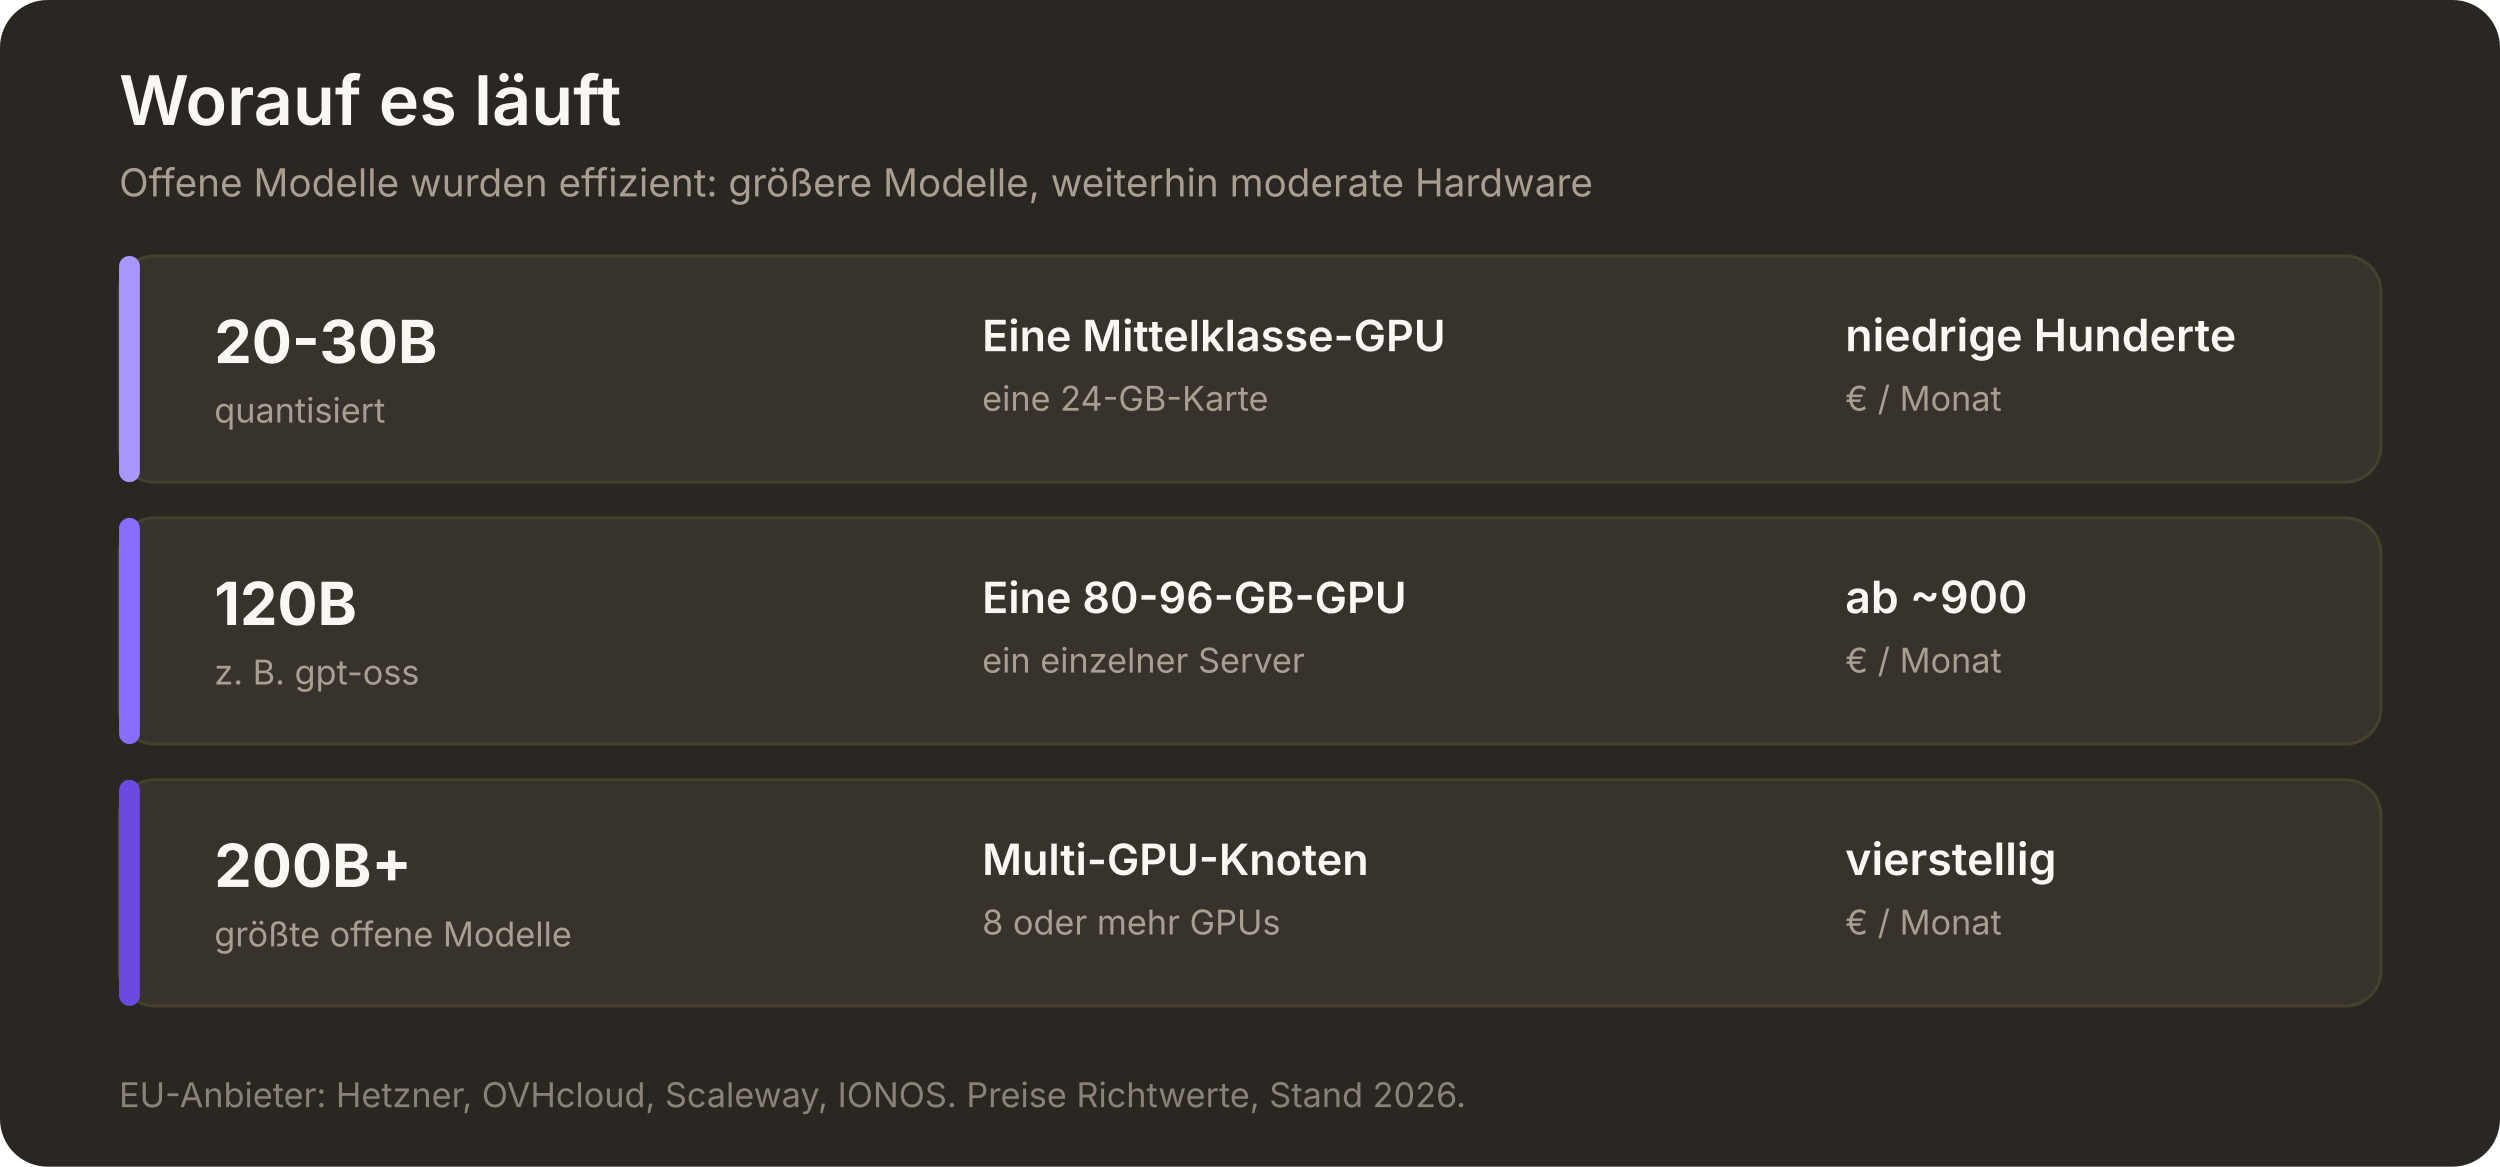
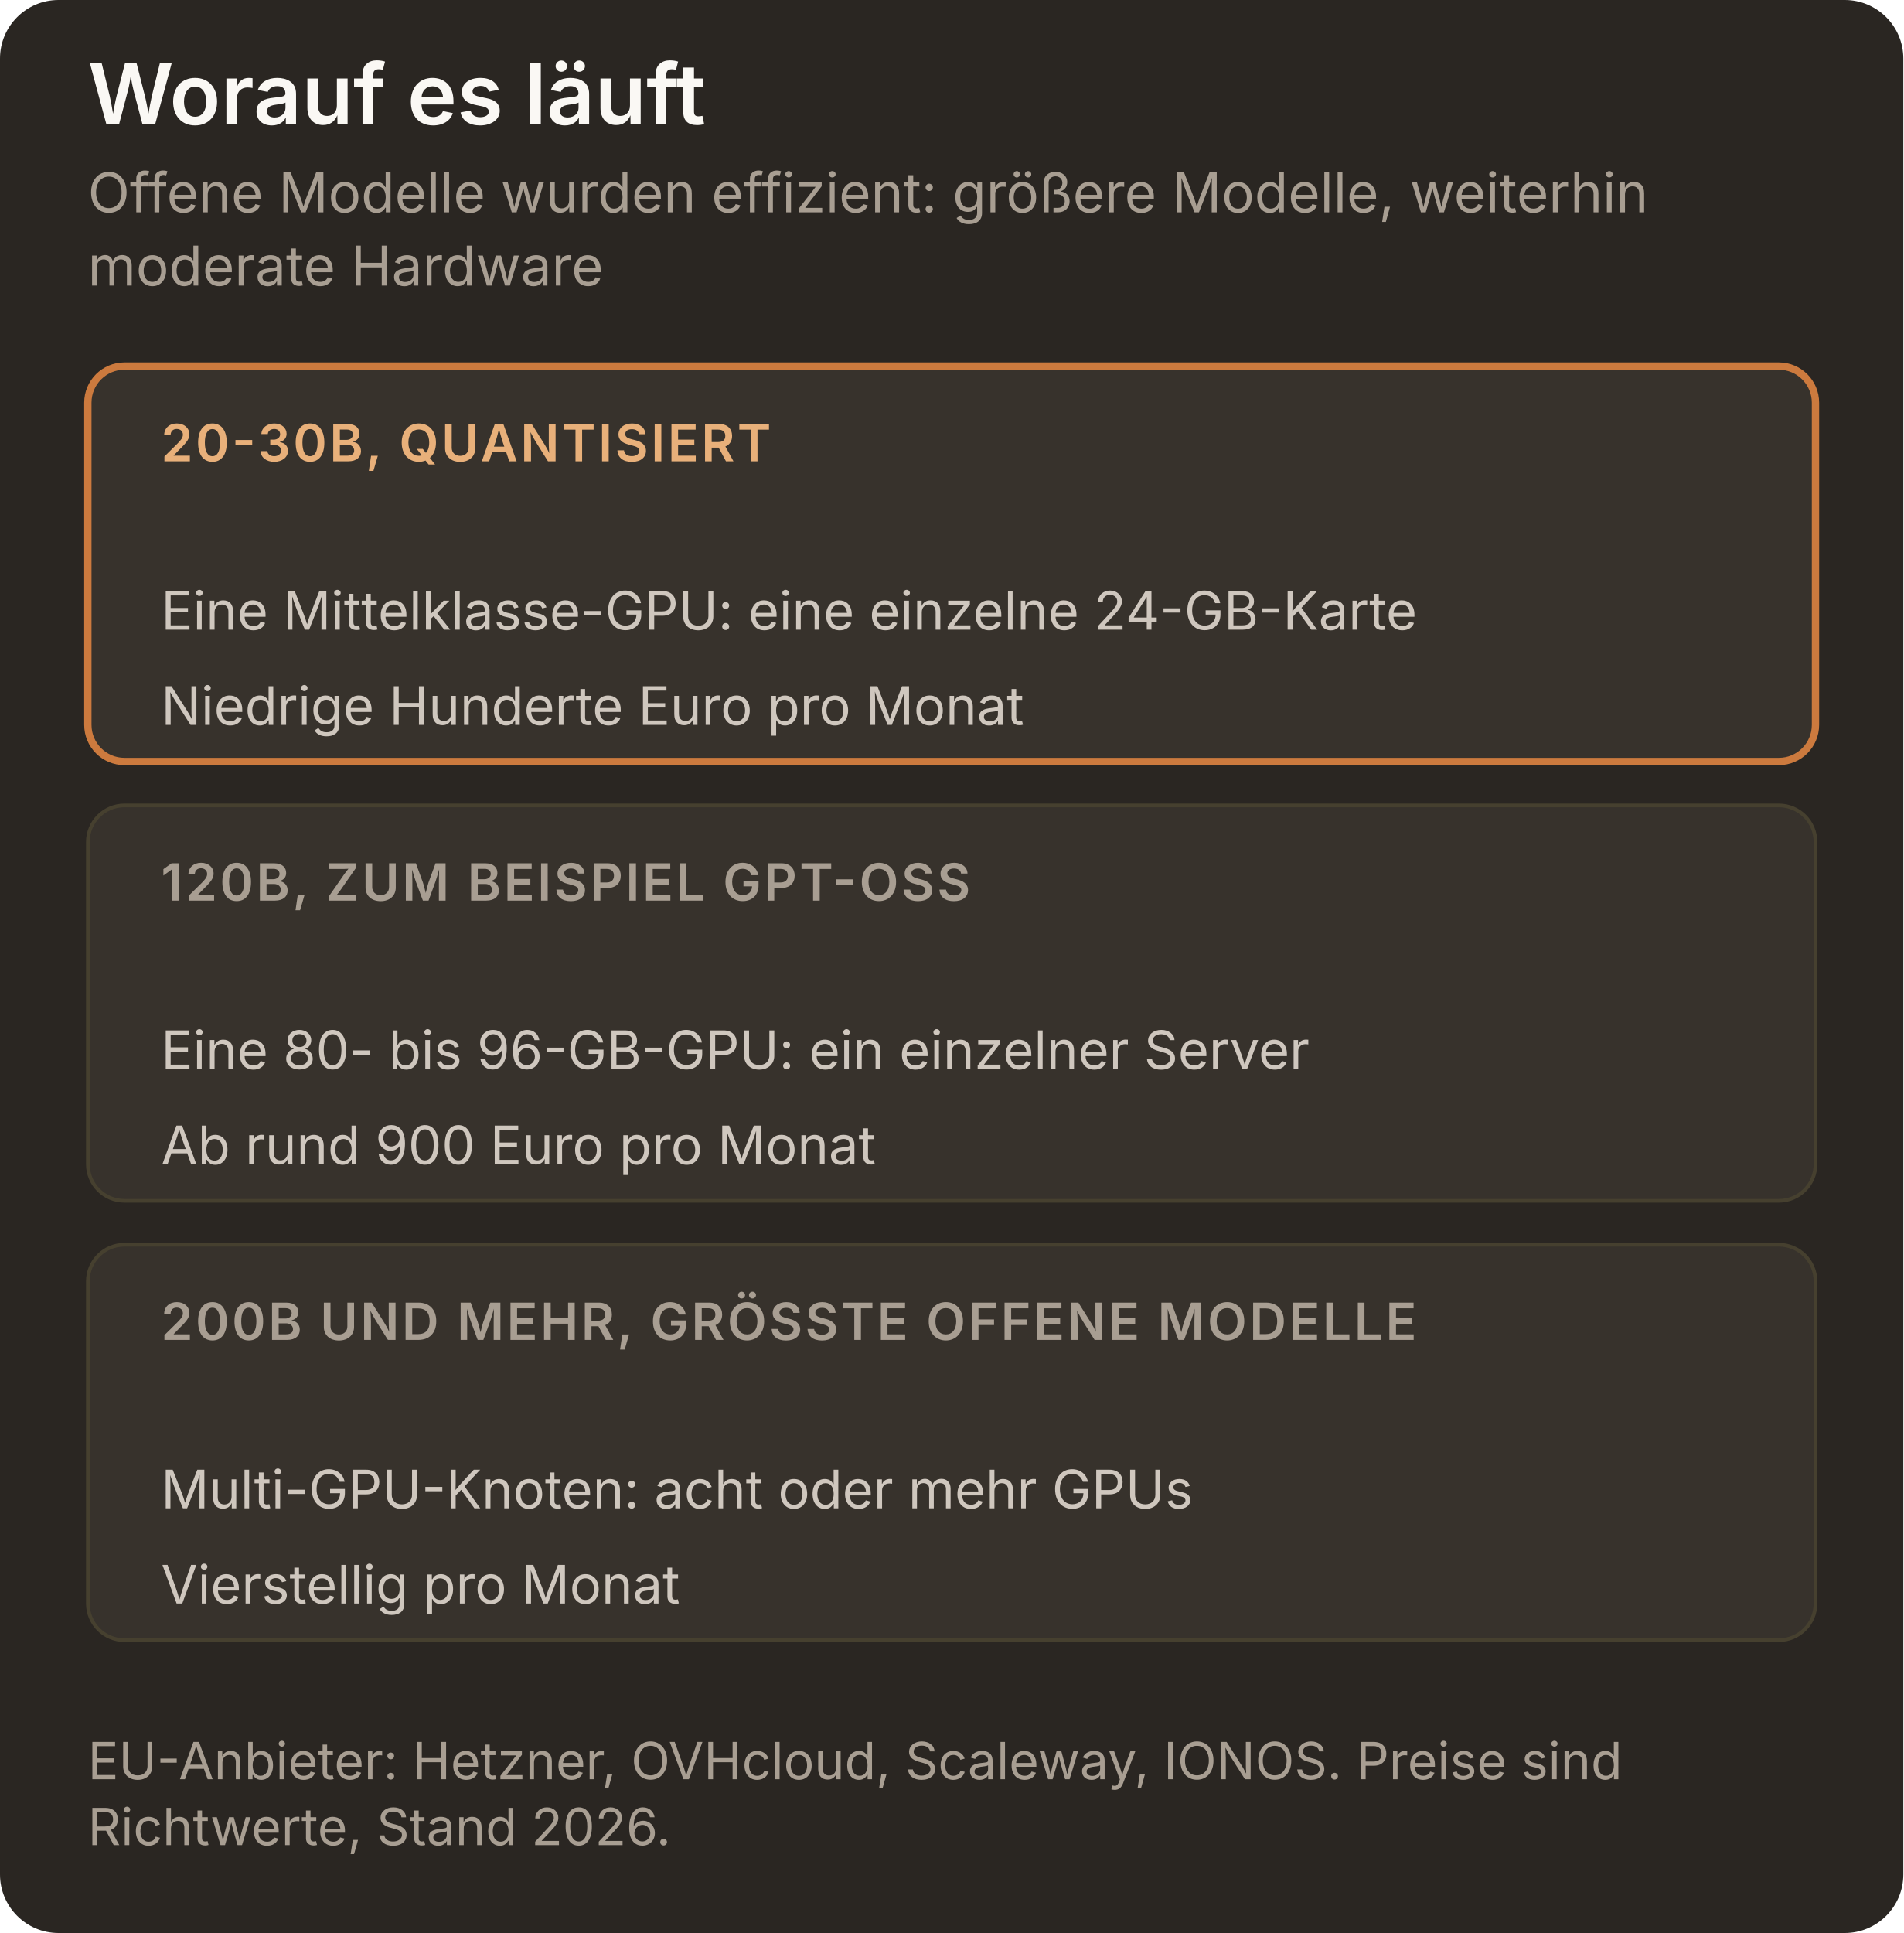
- <svg xmlns="http://www.w3.org/2000/svg" viewBox="0 0 840 392" role="img" aria-label="Worauf offene Modelle laufen. Ein quantisiertes Modell mit 20 bis 30 Milliarden Parametern läuft auf einer Mittelklasse-GPU mit 24 GB für niedrige Hunderte Euro pro Monat. Ein Modell mit 120 Milliarden Parametern wie gpt-oss läuft auf einer einzelnen 80- bis 96-GB-GPU ab etwa 900 Euro pro Monat. Die größten offenen Modelle ab 200 Milliarden Parametern brauchen einen Multi-GPU-Knoten für vierstellige Beträge pro Monat.">
-   <rect x="0" y="0" width="840" height="392" rx="16" fill="#2a2622" />
-   <text x="40" y="42" font-family="'Inter', system-ui, -apple-system, sans-serif" font-size="23" font-weight="600" fill="#faf8f4">Worauf es läuft</text>
-   <text x="40" y="66" font-family="'Inter', system-ui, sans-serif" font-size="13" fill="#a89e92">Offene Modelle wurden effizient: größere Modelle, weiterhin moderate Hardware</text>
-   <rect x="40" y="86" width="760" height="76" rx="12" fill="#37322c" stroke="#46402f" />
-   <rect x="40" y="86" width="7" height="76" rx="3.5" fill="#a996ff" />
-   <text x="72" y="122" font-family="'Inter', system-ui, sans-serif" font-size="20" font-weight="700" fill="#faf8f4">20-30B</text>
-   <text x="72" y="142" font-family="'Inter', system-ui, sans-serif" font-size="11.5" fill="#a89e92">quantisiert</text>
-   <text x="330" y="118" font-family="'Inter', system-ui, sans-serif" font-size="14.5" font-weight="600" fill="#faf8f4">Eine Mittelklasse-GPU</text>
-   <text x="330" y="138" font-family="'Inter', system-ui, sans-serif" font-size="11.5" fill="#a89e92">eine 24-GB-Karte</text>
-   <text x="620" y="118" font-family="'Inter', system-ui, sans-serif" font-size="15" font-weight="600" fill="#faf8f4">niedrige Hunderte</text>
-   <text x="620" y="138" font-family="'Inter', system-ui, sans-serif" font-size="11.5" fill="#a89e92">€ / Monat</text>
-   <rect x="40" y="174" width="760" height="76" rx="12" fill="#37322c" stroke="#46402f" />
-   <rect x="40" y="174" width="7" height="76" rx="3.5" fill="#8a6cff" />
-   <text x="72" y="210" font-family="'Inter', system-ui, sans-serif" font-size="20" font-weight="700" fill="#faf8f4">120B</text>
-   <text x="72" y="230" font-family="'Inter', system-ui, sans-serif" font-size="11.5" fill="#a89e92">z. B. gpt-oss</text>
-   <text x="330" y="206" font-family="'Inter', system-ui, sans-serif" font-size="14.5" font-weight="600" fill="#faf8f4">Eine 80-96-GB-GPU</text>
-   <text x="330" y="226" font-family="'Inter', system-ui, sans-serif" font-size="11.5" fill="#a89e92">ein einzelner Server</text>
-   <text x="620" y="206" font-family="'Inter', system-ui, sans-serif" font-size="15" font-weight="600" fill="#faf8f4">ab ~900</text>
-   <text x="620" y="226" font-family="'Inter', system-ui, sans-serif" font-size="11.5" fill="#a89e92">€ / Monat</text>
-   <rect x="40" y="262" width="760" height="76" rx="12" fill="#37322c" stroke="#46402f" />
-   <rect x="40" y="262" width="7" height="76" rx="3.5" fill="#6a4ae0" />
-   <text x="72" y="298" font-family="'Inter', system-ui, sans-serif" font-size="20" font-weight="700" fill="#faf8f4">200B+</text>
-   <text x="72" y="318" font-family="'Inter', system-ui, sans-serif" font-size="11.5" fill="#a89e92">größte offene Modelle</text>
-   <text x="330" y="294" font-family="'Inter', system-ui, sans-serif" font-size="14.5" font-weight="600" fill="#faf8f4">Multi-GPU-Knoten</text>
-   <text x="330" y="314" font-family="'Inter', system-ui, sans-serif" font-size="11.5" fill="#a89e92">8 oder mehr GPUs</text>
-   <text x="620" y="294" font-family="'Inter', system-ui, sans-serif" font-size="15" font-weight="600" fill="#faf8f4">vierstellig</text>
-   <text x="620" y="314" font-family="'Inter', system-ui, sans-serif" font-size="11.5" fill="#a89e92">€ / Monat</text>
-   <text x="40" y="372" font-family="'Inter', system-ui, sans-serif" font-size="11.5" fill="#8a8178">EU-Anbieter: Hetzner, OVHcloud, Scaleway, IONOS. Preise Richtwerte, Stand 2026.</text>
+ <svg xmlns="http://www.w3.org/2000/svg" viewBox="0 0 520 528" role="img" aria-label="Übersicht der Hardware-Stufen für offene Modelle: 20 bis 30 Milliarden Parameter quantisiert laufen auf einer Mittelklasse-GPU mit 24 GB für niedrige dreistellige Eurobeträge pro Monat; 120 Milliarden auf einer 80- bis 96-GB-GPU ab rund 900 Euro; 200 Milliarden und mehr auf einem Multi-GPU-Knoten im vierstelligen Bereich.">
+   <defs>
+     <marker id="ar" markerWidth="8" markerHeight="8" refX="6" refY="3" orient="auto">
+       <path d="M0,0 L6,3 L0,6 Z" fill="#a89e92" />
+     </marker>
+   </defs>
+   <rect x="0" y="0" width="520" height="528" rx="16" fill="#2a2622" />
+   <text x="24" y="34" font-family="'Inter', system-ui, -apple-system, sans-serif" font-size="23" fill="#faf8f4" font-weight="600">Worauf es läuft</text>
+   <text x="24" y="58" font-family="'Inter', system-ui, -apple-system, sans-serif" font-size="15" fill="#a89e92">Offene Modelle wurden effizient: größere Modelle, weiterhin</text>
+   <text x="24" y="78" font-family="'Inter', system-ui, -apple-system, sans-serif" font-size="15" fill="#a89e92">moderate Hardware</text>
+   <rect x="24" y="100" width="472" height="108" rx="10" fill="#37322c" stroke="#cc7a3e" stroke-width="2" />
+   <text x="44" y="126" font-family="'Inter', system-ui, -apple-system, sans-serif" font-size="14" fill="#e8b07a" font-weight="600" letter-spacing="0.05em">20-30B, QUANTISIERT</text>
+   <text x="44" y="172" font-family="'Inter', system-ui, -apple-system, sans-serif" font-size="14.5" fill="#cfc7be">Eine Mittelklasse-GPU: eine einzelne 24-GB-Karte</text>
+   <text x="44" y="198" font-family="'Inter', system-ui, -apple-system, sans-serif" font-size="14.5" fill="#cfc7be">Niedrige Hunderte Euro pro Monat</text>
+   <rect x="24" y="220" width="472" height="108" rx="10" fill="#37322c" stroke="#46402f" stroke-width="1" />
+   <text x="44" y="246" font-family="'Inter', system-ui, -apple-system, sans-serif" font-size="14" fill="#a89e92" font-weight="600" letter-spacing="0.05em">120B, ZUM BEISPIEL GPT-OSS</text>
+   <text x="44" y="292" font-family="'Inter', system-ui, -apple-system, sans-serif" font-size="14.5" fill="#cfc7be">Eine 80- bis 96-GB-GPU: ein einzelner Server</text>
+   <text x="44" y="318" font-family="'Inter', system-ui, -apple-system, sans-serif" font-size="14.5" fill="#cfc7be">Ab rund 900 Euro pro Monat</text>
+   <rect x="24" y="340" width="472" height="108" rx="10" fill="#37322c" stroke="#46402f" stroke-width="1" />
+   <text x="44" y="366" font-family="'Inter', system-ui, -apple-system, sans-serif" font-size="14" fill="#a89e92" font-weight="600" letter-spacing="0.05em">200B UND MEHR, GRÖSSTE OFFENE MODELLE</text>
+   <text x="44" y="412" font-family="'Inter', system-ui, -apple-system, sans-serif" font-size="14.5" fill="#cfc7be">Multi-GPU-Knoten: acht oder mehr GPUs</text>
+   <text x="44" y="438" font-family="'Inter', system-ui, -apple-system, sans-serif" font-size="14.5" fill="#cfc7be">Vierstellig pro Monat</text>
+   <text x="24" y="486" font-family="'Inter', system-ui, -apple-system, sans-serif" font-size="14" fill="#a89e92">EU-Anbieter: Hetzner, OVHcloud, Scaleway, IONOS. Preise sind</text>
+   <text x="24" y="504" font-family="'Inter', system-ui, -apple-system, sans-serif" font-size="14" fill="#a89e92">Richtwerte, Stand 2026.</text>
</svg>
